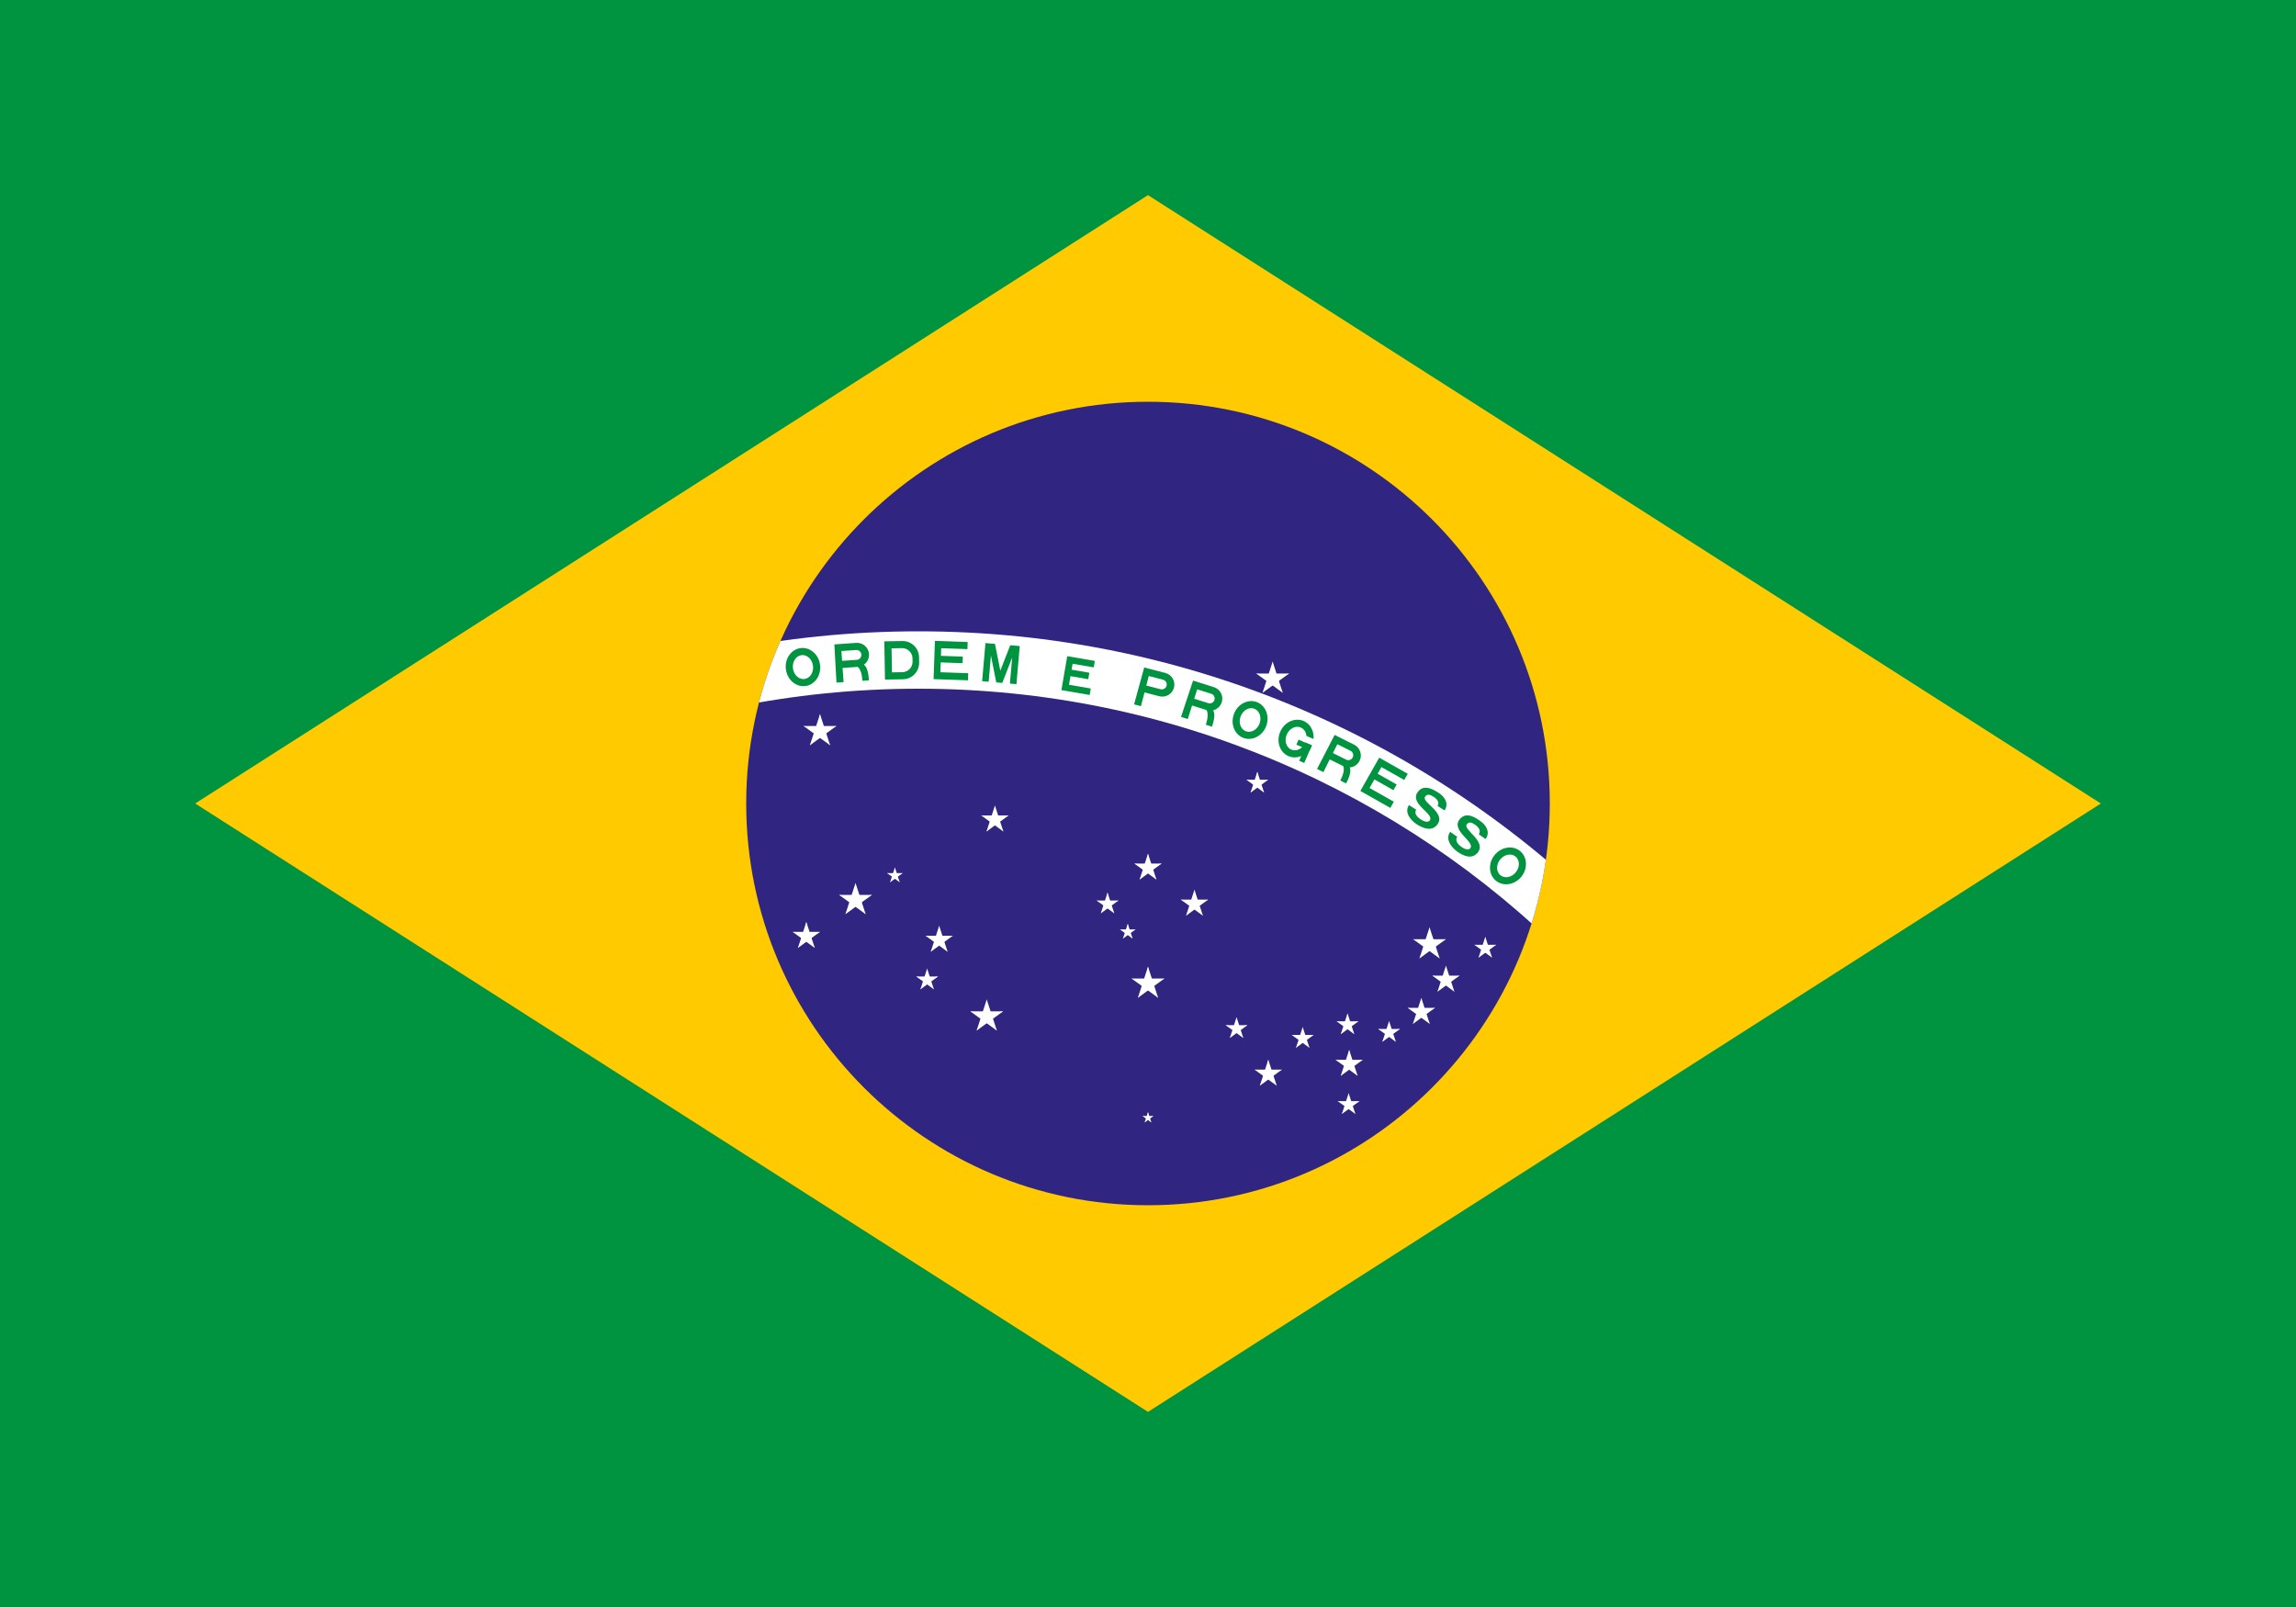
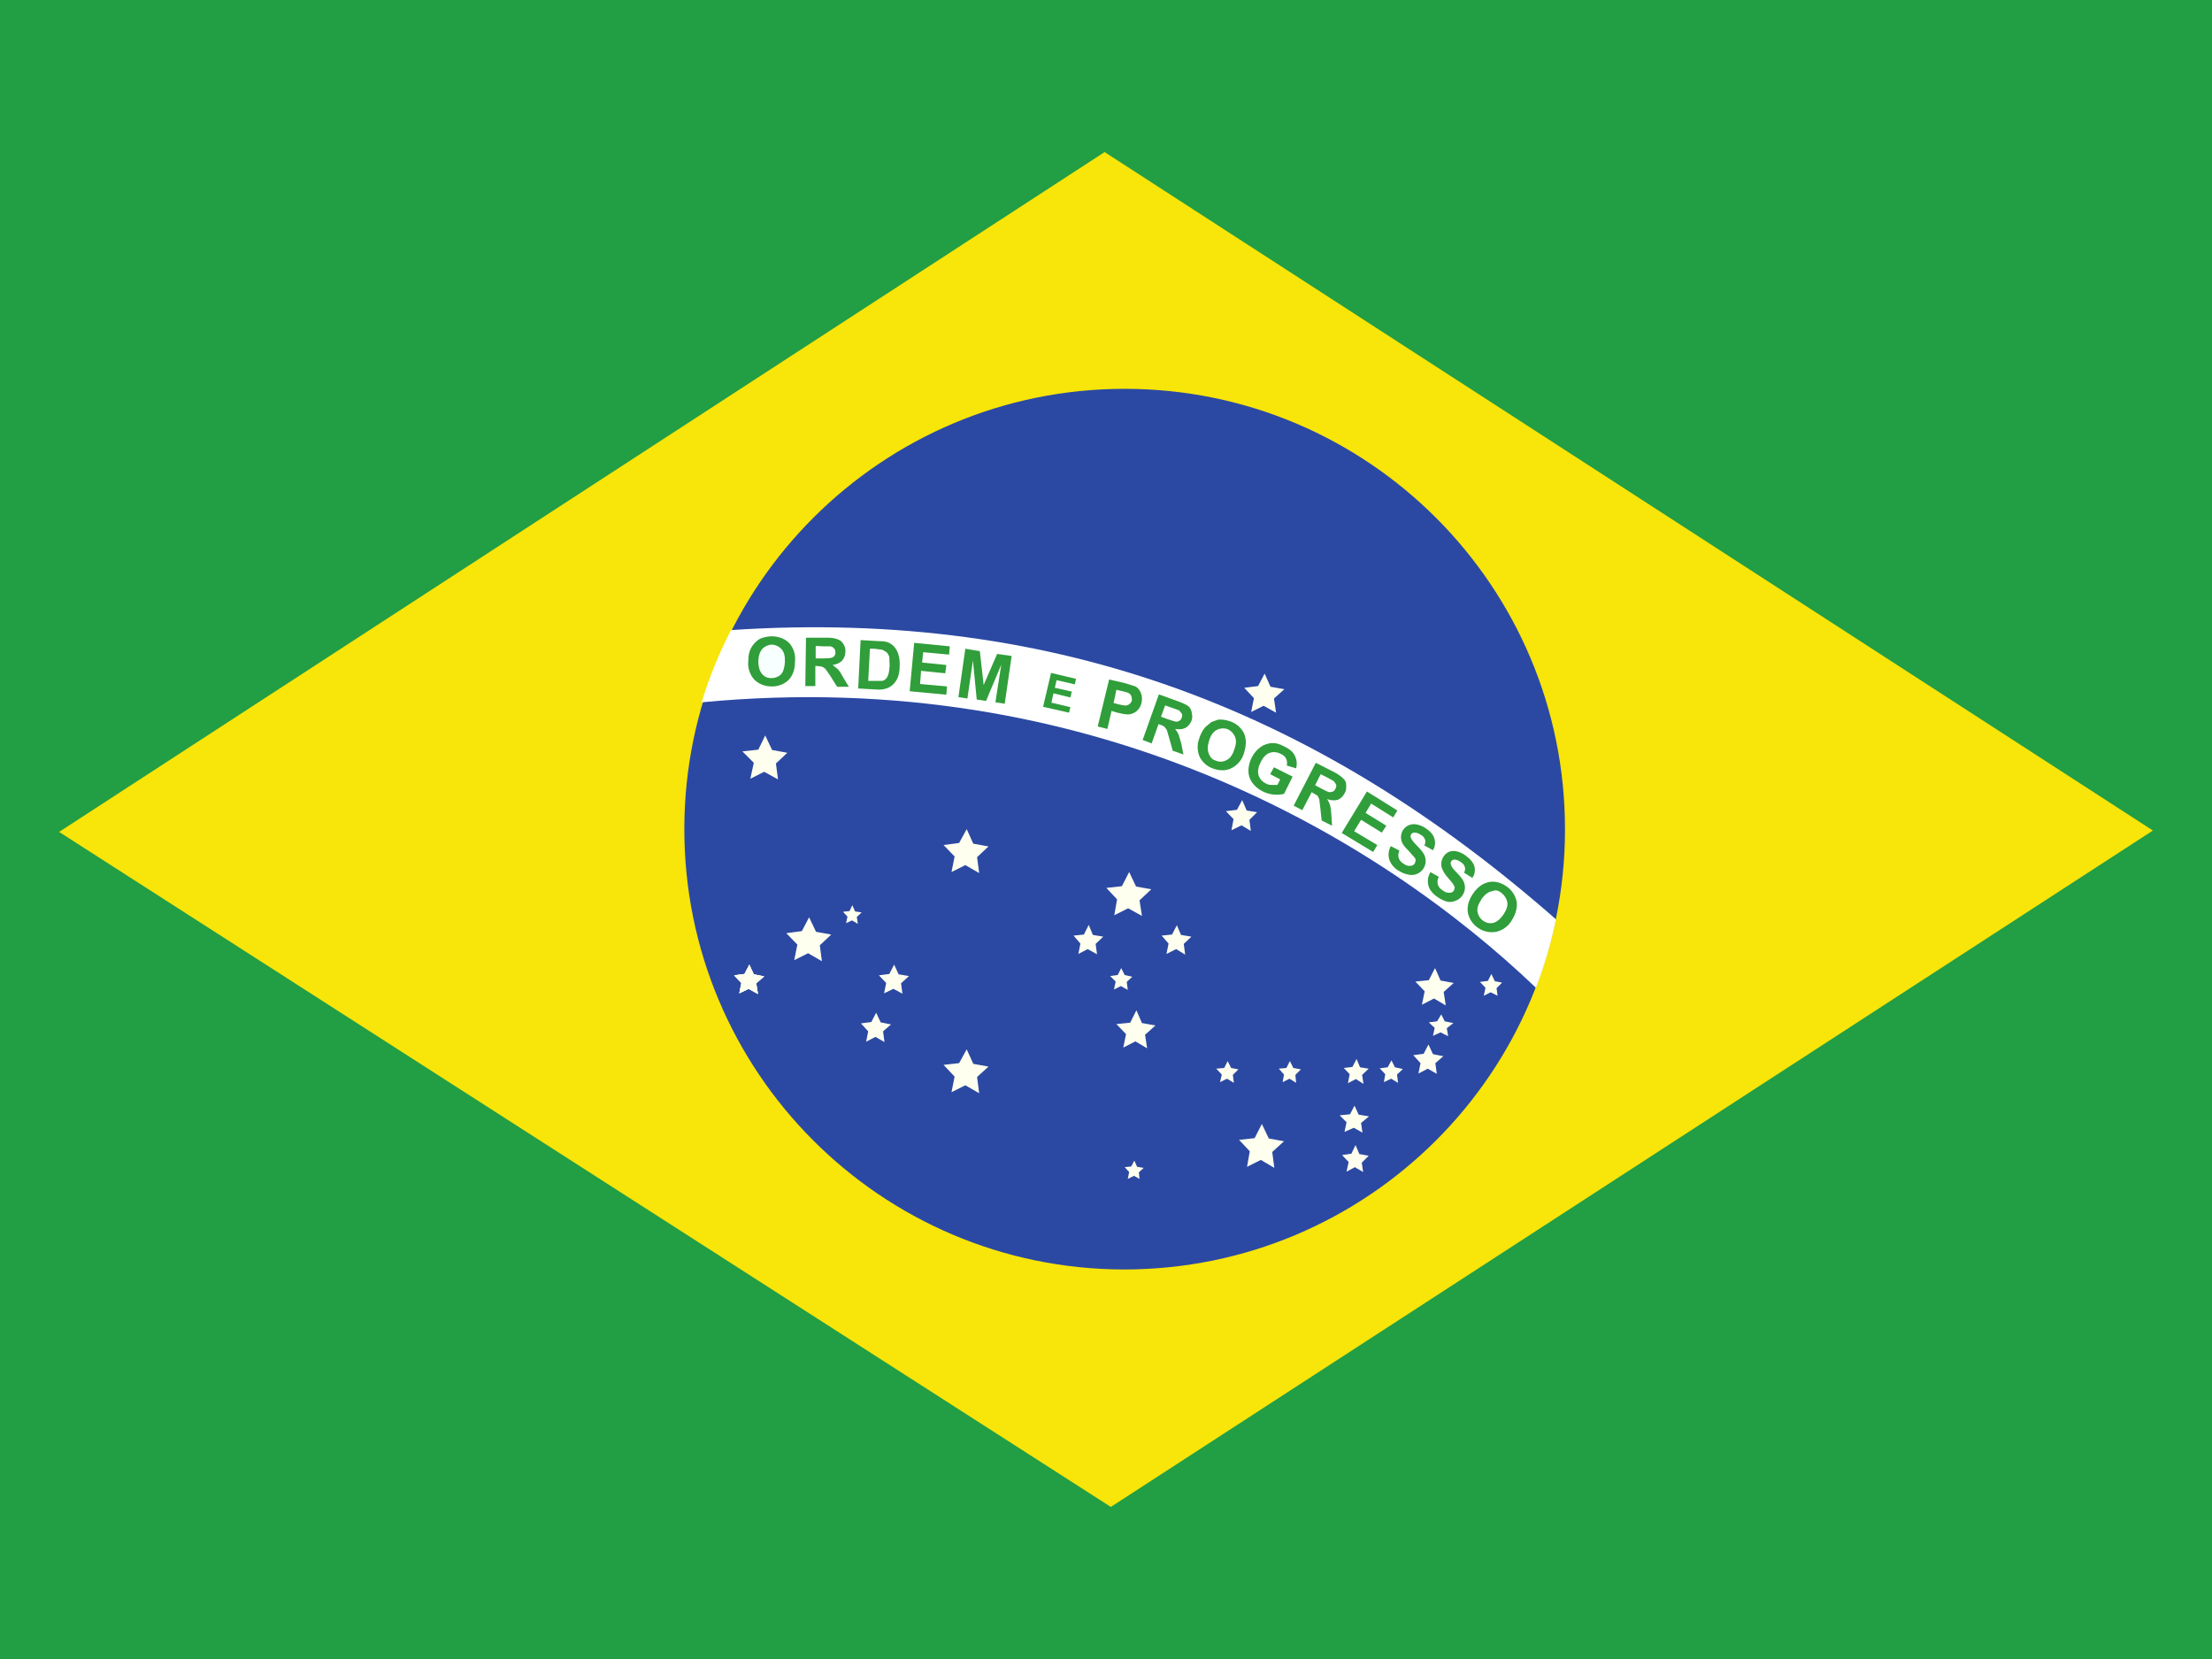
- <svg xmlns="http://www.w3.org/2000/svg" xmlns:xlink="http://www.w3.org/1999/xlink" width="1000" height="700" viewBox="-2100 -1470 4200 2940">
-   <defs>
-     <path id="j" fill-rule="evenodd" d="M-31.5 0h33a30 30 0 0 0 30-30v-10a30 30 0 0 0-30-30h-33zm13-13h19a19 19 0 0 0 19-19v-6a19 19 0 0 0-19-19h-19z" />
-     <path id="k" d="M0 0h63v-13H12v-18h40v-12H12v-14h48v-13H0z" transform="translate(-31.5)" />
-     <path id="m" d="M-26.25 0h52.5v-12h-40.5v-16h33v-12h-33v-11H25v-12h-51.25z" />
-     <path id="l" d="M-31.5 0h12v-48l14 48h11l14-48V0h12v-70H14L0-22l-14-48h-17.5z" />
-     <path id="b" fill-rule="evenodd" d="M0 0a31.5 35 0 0 0 0-70A31.5 35 0 0 0 0 0m0-13a18.5 22 0 0 0 0-44 18.5 22 0 0 0 0 44" />
-     <path id="c" fill-rule="evenodd" d="M-31.5 0h13v-26h28a22 22 0 0 0 0-44h-40zm13-39h27a9 9 0 0 0 0-18h-27z" />
-     <path id="o" d="M-15.75-22C-15.75-15-9-11.5 1-11.5s14.74-3.25 14.75-7.75c0-14.25-46.75-5.25-46.5-30.25C-30.5-71-6-70 3-70s26 4 25.75 21.25H13.5c0-7.5-7-10.25-15-10.25-7.75 0-13.25 1.25-13.25 8.5-.25 11.75 46.25 4 46.25 28.75C31.5-3.5 13.5 0 0 0c-11.5 0-31.55-4.5-31.5-22z" />
-     <use xlink:href="#f" id="p" transform="scale(31.5)" />
-     <use xlink:href="#f" id="q" transform="scale(26.25)" />
-     <use xlink:href="#f" id="u" transform="scale(21)" />
-     <use xlink:href="#f" id="r" transform="scale(15)" />
-     <use xlink:href="#f" id="v" transform="scale(10.5)" />
-     <g id="n">
-       <clipPath id="a">
-         <path d="M-31.5 0v-70h63V0zM0-47v12h31.5v-12z" />
-       </clipPath>
-       <use xlink:href="#b" clip-path="url(#a)" />
-       <path d="M5-35h26.5v10H5z" />
-       <path d="M21.5-35h10V0h-10z" />
+ <svg xmlns="http://www.w3.org/2000/svg" id="flag-icons-br" viewBox="0 0 640 480">
+   <g stroke-width="1pt">
+     <path fill="#229e45" fill-rule="evenodd" d="M0 0h640v480H0z" />
+     <path fill="#f8e509" fill-rule="evenodd" d="m321.4 436 301.5-195.7L319.6 44 17.1 240.7z" />
+     <path fill="#2b49a3" fill-rule="evenodd" d="M452.8 240c0 70.3-57.1 127.3-127.6 127.3A127.4 127.4 0 1 1 452.8 240" />
+     <path fill="#ffffef" fill-rule="evenodd" d="m283.3 316.3-4-2.3-4 2 .9-4.5-3.2-3.4 4.5-.5 2.2-4 1.9 4.2 4.4.8-3.3 3m86 26.3-3.9-2.3-4 2 .8-4.5-3.1-3.3 4.5-.5 2.1-4.1 2 4.2 4.4.8-3.4 3.1m-36.2-30-3.4-2-3.5 1.8.8-3.9-2.8-2.9 4-.4 1.8-3.6 1.6 3.7 3.9.7-3 2.7m87-8.5-3.4-2-3.5 1.8.8-3.9-2.7-2.8 3.9-.4 1.8-3.5 1.6 3.6 3.8.7-2.9 2.6m-87.3-22-4-2.2-4 2 .8-4.6-3.1-3.3 4.5-.5 2.1-4.1 2 4.2 4.4.8-3.4 3.2m-104.6-35-4-2.2-4 2 1-4.6-3.3-3.3 4.6-.5 2-4.1 2 4.2 4.4.8-3.3 3.1m13.3 57.2-4-2.3-4 2 .9-4.5-3.2-3.3 4.5-.6 2.1-4 2 4.2 4.4.8-3.3 3.1m132-67.3-3.6-2-3.6 1.8.8-4-2.8-3 4-.5 1.9-3.6 1.7 3.8 4 .7-3 2.7m-6.7 38.3-2.7-1.6-2.9 1.4.6-3.2-2.2-2.3 3.2-.4 1.5-2.8 1.3 3 3 .5-2.2 2.2m-142.2 50.4-2.7-1.5-2.7 1.3.6-3-2.1-2.2 3-.4 1.4-2.7 1.3 2.8 3 .6-2.3 2M419 299.8l-2.2-1.1-2.2 1 .5-2.3-1.7-1.6 2.4-.3 1.2-2 1 2 2.5.5-1.9 1.5" />
+     <path fill="#ffffef" fill-rule="evenodd" d="m219.3 287.6-2.7-1.5-2.7 1.3.6-3-2.1-2.2 3-.4 1.4-2.7 1.3 2.8 3 .6-2.3 2" />
+     <path fill="#ffffef" fill-rule="evenodd" d="m219.3 287.6-2.7-1.5-2.7 1.3.6-3-2.1-2.2 3-.4 1.4-2.7 1.3 2.8 3 .6-2.3 2m42.3 3-2.6-1.4-2.7 1.3.6-3-2.1-2.2 3-.4 1.4-2.7 1.3 2.8 3 .5-2.3 2.1m-4.8 17-2.6-1.5-2.7 1.4.6-3-2.1-2.3 3-.4 1.4-2.7 1.3 2.8 3 .6-2.3 2m87.4-22.2-2.6-1.6-2.8 1.4.6-3-2-2.3 3-.3 1.4-2.7 1.2 2.8 3 .5-2.2 2.1m-25.1 3-2.7-1.5-2.7 1.4.6-3-2-2.3 3-.3 1.4-2.8 1.2 2.9 3 .5-2.2 2.1m-68.8-5.8-1.7-1-1.7.8.4-1.9-1.3-1.4 1.9-.2.8-1.7.8 1.8 1.9.3-1.4 1.3m167.8 45.4-2.6-1.5-2.7 1.4.6-3-2.1-2.3 3-.4 1.4-2.7 1.3 2.8 3 .6-2.3 2m-20.8 6-2.2-1.4-2.3 1.2.5-2.6-1.7-1.8 2.5-.3 1.2-2.3 1 2.4 2.5.4-1.9 1.8m10.4 2.3-2-1.2-2.1 1 .4-2.3-1.6-1.7 2.3-.3 1.1-2 1 2 2.3.5-1.7 1.6m29.1-22.8-2-1-2 1 .5-2.3-1.6-1.7 2.3-.3 1-2 1 2.1 2.1.4-1.6 1.6m-38.8 41.8-2.5-1.4-2.7 1.2.6-2.8-2-2 3-.3 1.3-2.5 1.2 2.6 3 .5-2.3 1.9m.6 14.2-2.4-1.4-2.4 1.3.6-2.8-1.9-2 2.7-.4 1.2-2.5 1.1 2.6 2.7.5-2 2m-19-23.1-1.9-1.2-2 1 .4-2.2-1.5-1.7 2.2-.2 1-2 1 2 2.2.4-1.6 1.6m-17.8 2.3-2-1.2-2 1 .5-2.2-1.6-1.7 2.3-.2 1-2 1 2 2.1.4-1.6 1.6m-30.4-24.6-2-1.1-2 1 .5-2.3-1.6-1.6 2.2-.3 1-2 1 2 2.2.5-1.6 1.5m3.7 57-1.6-.9-1.8.9.4-2-1.3-1.4 1.9-.2.9-1.7.8 1.8 1.9.3-1.4 1.3m-46.2-86.6-4-2.3-4 2 .9-4.5-3.2-3.3 4.5-.6 2.2-4 1.9 4.2 4.4.8-3.3 3.1" />
+     <path fill="#fff" fill-rule="evenodd" d="M444.4 285.8a125 125 0 0 0 5.8-19.8c-67.8-59.5-143.3-90-238.7-83.7a125 125 0 0 0-8.5 20.9c113-10.8 196 39.2 241.4 82.6" />
+     <path fill="#309e3a" d="m414 252.4 2.3 1.3a3 3 0 0 0-.3 2.2 3 3 0 0 0 1.4 1.7q1 .8 2 .7.9 0 1.3-.7l.2-.9-.5-1-1.5-1.8a8 8 0 0 1-1.8-3 4 4 0 0 1 2-4.4 4 4 0 0 1 2.3-.2 7 7 0 0 1 2.6 1.2q2.1 1.5 2.6 3.2a4 4 0 0 1-.6 3.3l-2.4-1.5q.5-1 .2-1.7-.2-.8-1.2-1.4a3 3 0 0 0-1.8-.7 1 1 0 0 0-.9.5q-.3.4-.1 1 .2.8 1.6 2.2t2 2.5a4 4 0 0 1-.3 4.2 4 4 0 0 1-1.9 1.5 4 4 0 0 1-2.4.3q-1.3-.3-2.8-1.3-2.2-1.5-2.7-3.3a5 5 0 0 1 .6-4zm-11.6-7.6 2.5 1.3a3 3 0 0 0-.2 2.2 3 3 0 0 0 1.4 1.6q1.1.8 2 .6.9 0 1.3-.8l.2-.8q0-.5-.5-1l-1.6-1.8q-1.7-1.6-2-2.8a4 4 0 0 1 .4-3.1 4 4 0 0 1 1.6-1.4 4 4 0 0 1 2.2-.3 7 7 0 0 1 2.6 1q2.3 1.5 2.7 3.1a4 4 0 0 1-.4 3.4l-2.5-1.4q.5-1 .2-1.7-.4-1-1.3-1.4a3 3 0 0 0-1.9-.6 1 1 0 0 0-.8.5q-.3.4-.1 1 .3.8 1.7 2.2 1.5 1.5 2 2.4a4 4 0 0 1 0 4.2 4 4 0 0 1-1.8 1.6 4 4 0 0 1-2.4.3 8 8 0 0 1-2.9-1.1 6 6 0 0 1-2.8-3.2 5 5 0 0 1 .4-4m-14.2-3.8 7.3-12 8.8 5.5-1.2 2-6.4-4-1.6 2.7 6 3.7-1.3 2-6-3.7-2 3.3 6.7 4-1.2 2zm-20.7-17 1.1-2 5.4 2.7-2.5 5q-1.2.3-3 .2a9 9 0 0 1-3.3-1 8 8 0 0 1-3-2.6 6 6 0 0 1-1-3.5 9 9 0 0 1 1-3.7 8 8 0 0 1 2.6-3 6 6 0 0 1 3.6-1.1q1.4 0 3.2 1 2.4 1.1 3.1 2.8a5 5 0 0 1 .3 3.5l-2.7-.8a3 3 0 0 0-.2-2q-.4-.9-1.6-1.4a4 4 0 0 0-3.1-.3q-1.5.5-2.6 2.6t-.7 3.8a4 4 0 0 0 2 2.4q.8.5 1.7.5h1.8l.8-1.6zm-90.2-22.3 2-14 4.2.7 1.1 9.8 3.9-9 4.2.6-2 13.8-2.7-.4 1.7-10.9-4.4 10.5-2.7-.4-1.1-11.3-1.6 11zm-14.1-1.7 1.3-14 10.3 1-.2 2.4-7.5-.7-.3 3 7 .7-.3 2.4-7-.7-.3 3.8 7.8.7-.2 2.4z" />
+     <g stroke-opacity=".5">
+       <path fill="#309e3a" d="M216.5 191.3q0-2.2.7-3.6a7 7 0 0 1 1.4-1.9 5 5 0 0 1 1.8-1.2q1.5-.5 3-.5 3.1.1 5 2a7 7 0 0 1 1.6 5.5q0 3.3-2 5.3a7 7 0 0 1-5 1.7 7 7 0 0 1-4.8-2 7 7 0 0 1-1.7-5.3" />
+       <path fill="#f7ffff" d="M219.4 191.3q0 2.3 1 3.6t2.8 1.3a4 4 0 0 0 2.8-1.1q1-1.2 1.1-3.7.1-2.4-1-3.6a4 4 0 0 0-2.7-1.3 4 4 0 0 0-2.8 1.2q-1.1 1.2-1.2 3.6" />
    </g>
-     <g id="i">
-       <use xlink:href="#c" />
-       <path d="M28 0c0-10 0-32-15-32H-6c22 0 22 22 22 32" />
+     <g stroke-opacity=".5">
+       <path fill="#309e3a" d="m233 198.5.2-14h6q2.2 0 3.2.5 1 .3 1.6 1.3c.6 1 .6 1.4.6 2.3a4 4 0 0 1-1 2.6 5 5 0 0 1-2.7 1.2l1.5 1.2q.6.6 1.5 2.3l1.7 2.8h-3.4l-2-3.2-1.4-2-.9-.6-1.4-.2h-.6v5.8z" />
+       <path fill="#fff" d="M236 190.5h2q2.1 0 2.6-.2.5-.1.8-.5.4-.6.3-1 0-.9-.4-1.2-.3-.4-1-.6h-2l-2.3-.1z" />
    </g>
-     <g id="f" fill="#fff">
-       <g id="e">
-         <path id="d" d="M0-1v1h.5" transform="rotate(18 0 -1)" />
-         <use xlink:href="#d" transform="scale(-1 1)" />
-       </g>
-       <use xlink:href="#e" transform="rotate(72)" />
-       <use xlink:href="#e" transform="rotate(-72)" />
-       <use xlink:href="#e" transform="rotate(144)" />
-       <use xlink:href="#e" transform="rotate(216)" />
+     <g stroke-opacity=".5">
+       <path fill="#309e3a" d="m249 185.2 5.2.3q1.7 0 2.6.3a5 5 0 0 1 2 1.4 6 6 0 0 1 1.2 2.4q.4 1.4.3 3.3a9 9 0 0 1-.5 3q-.6 1.5-1.7 2.4a5 5 0 0 1-2 1q-1 .3-2.5.2l-5.3-.3z" />
+       <path fill="#fff" d="m251.7 187.7-.5 9.3h3.8q.8 0 1.2-.5.5-.4.8-1.3t.4-2.6l-.1-2.5a3 3 0 0 0-.8-1.4l-1.2-.7-2.3-.3z" />
    </g>
-   </defs>
-   <clipPath id="h">
-     <circle r="735" />
-   </clipPath>
-   <path fill="#009440" d="M-2100-1470h4200v2940h-4200z" />
-   <path fill="#ffcb00" d="M-1743 0 0 1113 1743 0 0-1113Z" />
-   <circle r="735" fill="#302681" />
-   <path fill="#fff" d="M-2205 1470a1785 1785 0 0 1 3570 0h-105a1680 1680 0 1 0-3360 0z" clip-path="url(#h)" />
-   <g fill="#009440" transform="translate(-420 1470)">
-     <use xlink:href="#b" y="-1697.5" transform="rotate(-7)" />
-     <use xlink:href="#i" y="-1697.5" transform="rotate(-4)" />
-     <use xlink:href="#j" y="-1697.5" transform="rotate(-1)" />
-     <use xlink:href="#k" y="-1697.5" transform="rotate(2)" />
-     <use xlink:href="#l" y="-1697.5" transform="rotate(5)" />
-     <use xlink:href="#m" y="-1697.5" transform="rotate(9.75)" />
-     <use xlink:href="#c" y="-1697.5" transform="rotate(14.5)" />
-     <use xlink:href="#i" y="-1697.5" transform="rotate(17.5)" />
-     <use xlink:href="#b" y="-1697.5" transform="rotate(20.5)" />
-     <use xlink:href="#n" y="-1697.5" transform="rotate(23.5)" />
-     <use xlink:href="#i" y="-1697.5" transform="rotate(26.5)" />
-     <use xlink:href="#k" y="-1697.5" transform="rotate(29.5)" />
-     <use xlink:href="#o" y="-1697.5" transform="rotate(32.5)" />
-     <use xlink:href="#o" y="-1697.5" transform="rotate(35.5)" />
-     <use xlink:href="#b" y="-1697.5" transform="rotate(38.5)" />
+     <g stroke-opacity=".5">
+       <path fill="#309e3a" d="m317.6 210.2 3.3-13.6 4.4 1 3.2 1q1.1.6 1.6 1.9t.2 2.8q-.3 1.2-1 2a4 4 0 0 1-3 1.4q-1 0-3-.5l-1.7-.5-1.2 5.2z" />
+       <path fill="#fff" d="m323 199.6-.8 3.8 1.5.4q1.6.4 2.2.3a2 2 0 0 0 1.6-1.5q0-.7-.2-1.3a2 2 0 0 0-1-.9l-1.9-.5-1.3-.3z" />
+     </g>
+     <g stroke-opacity=".5">
+       <path fill="#309e3a" d="m330.6 214.1 4.7-13.2 5.5 2q2.2.8 3 1.4.8.7 1 1.8c.2 1.1.2 1.5 0 2.3q-.6 1.5-1.8 2.2-1.2.6-3 .3.6.7 1 1.6l.8 2.7.6 3.1-3.1-1.1-1-3.6-.7-2.4-.6-.8q-.3-.4-1.3-.7l-.5-.2-2 5.6z" />
+       <path fill="#fff" d="m336 207.4 1.9.7q2 .7 2.5.7t.9-.3q.5-.3.6-.9.3-.6 0-1.2l-.8-.9-2-.7-2-.7-1.2 3.3z" />
+     </g>
+     <g stroke-opacity=".5">
+       <path fill="#309e3a" d="M347 213.6a9 9 0 0 1 1.7-3.2l1.8-1.5 2-.7q1.5-.1 3.1.4a7 7 0 0 1 4.2 3.3q1.2 2.4.2 5.7a7 7 0 0 1-3.4 4.5q-2.3 1.3-5.2.4a7 7 0 0 1-4.2-3.3 7 7 0 0 1-.2-5.6" />
+       <path fill="#fff" d="M349.8 214.4q-.7 2.3 0 3.8c.7 1.5 1.2 1.6 2.3 2q1.5.5 3-.4 1.4-.8 2.1-3.2.8-2.2 0-3.7a4 4 0 0 0-2.2-2 4 4 0 0 0-3 .3q-1.5.8-2.2 3.2" />
+     </g>
+     <g stroke-opacity=".5">
+       <path fill="#309e3a" d="m374.3 233.1 6.4-12.4 5.3 2.7a10 10 0 0 1 2.7 1.9q.8.7.8 1.9c0 1.2 0 1.5-.4 2.2a4 4 0 0 1-2 2q-1.5.4-3.1-.2.6 1 .8 1.7.3.9.4 2.8l.2 3.2-3-1.5-.4-3.7-.3-2.5-.5-1-1.2-.7-.5-.3-2.7 5.2z" />
+       <path fill="#fff" d="m380.5 227.2 1.9 1q1.8 1 2.3 1t1-.2q.4-.2.7-.8t.2-1.2l-.7-1-1.8-1-2-1z" />
+     </g>
+     <g stroke-opacity=".5">
+       <path fill="#309e3a" d="M426.1 258.7a9 9 0 0 1 2.5-2.6 7 7 0 0 1 2.2-.9 6 6 0 0 1 2.2 0q1.5.3 2.8 1.2a7 7 0 0 1 3 4.4q.4 2.6-1.4 5.5a7 7 0 0 1-4.5 3.3 7 7 0 0 1-5.2-1.1 7 7 0 0 1-3-4.4q-.4-2.7 1.4-5.4" />
+       <path fill="#fff" d="M428.6 260.3q-1.4 2-1.1 3.6a4 4 0 0 0 1.6 2.5q1.5 1 3 .6t2.9-2.4q1.4-2.1 1.1-3.6t-1.6-2.6c-1.4-1.1-2-.8-3-.5q-1.5.3-3 2.4z" />
+     </g>
+     <path fill="#309e3a" d="m301.8 204.5 2.3-9.8 7.2 1.7-.3 1.6-5.3-1.2-.5 2.2 4.9 1.1-.4 1.7-4.9-1.2-.6 2.7 5.5 1.3-.4 1.6z" />
  </g>
-   <use xlink:href="#p" x="-600" y="-132" />
-   <use xlink:href="#p" x="-535" y="177" />
-   <use xlink:href="#q" x="-625" y="243" />
-   <use xlink:href="#r" x="-463" y="132" />
-   <use xlink:href="#q" x="-382" y="250" />
-   <use xlink:href="#u" x="-404" y="323" />
-   <use xlink:href="#p" x="228" y="-228" />
-   <use xlink:href="#p" x="515" y="258" />
-   <use xlink:href="#u" x="617" y="265" />
-   <use xlink:href="#q" x="545" y="323" />
-   <use xlink:href="#q" x="368" y="477" />
-   <use xlink:href="#u" x="367" y="551" />
-   <use xlink:href="#u" x="441" y="419" />
-   <use xlink:href="#q" x="500" y="382" />
-   <use xlink:href="#u" x="365" y="405" />
-   <use xlink:href="#q" x="-280" y="30" />
-   <use xlink:href="#u" x="200" y="-37" />
-   <use xlink:href="#p" y="330" />
-   <use xlink:href="#q" x="85" y="184" />
-   <use xlink:href="#q" y="118" />
-   <use xlink:href="#u" x="-74" y="184" />
-   <use xlink:href="#r" x="-37" y="235" />
-   <use xlink:href="#q" x="220" y="495" />
-   <use xlink:href="#u" x="283" y="430" />
-   <use xlink:href="#u" x="162" y="412" />
-   <use xlink:href="#p" x="-295" y="390" />
-   <use xlink:href="#v" y="575" />
</svg>
